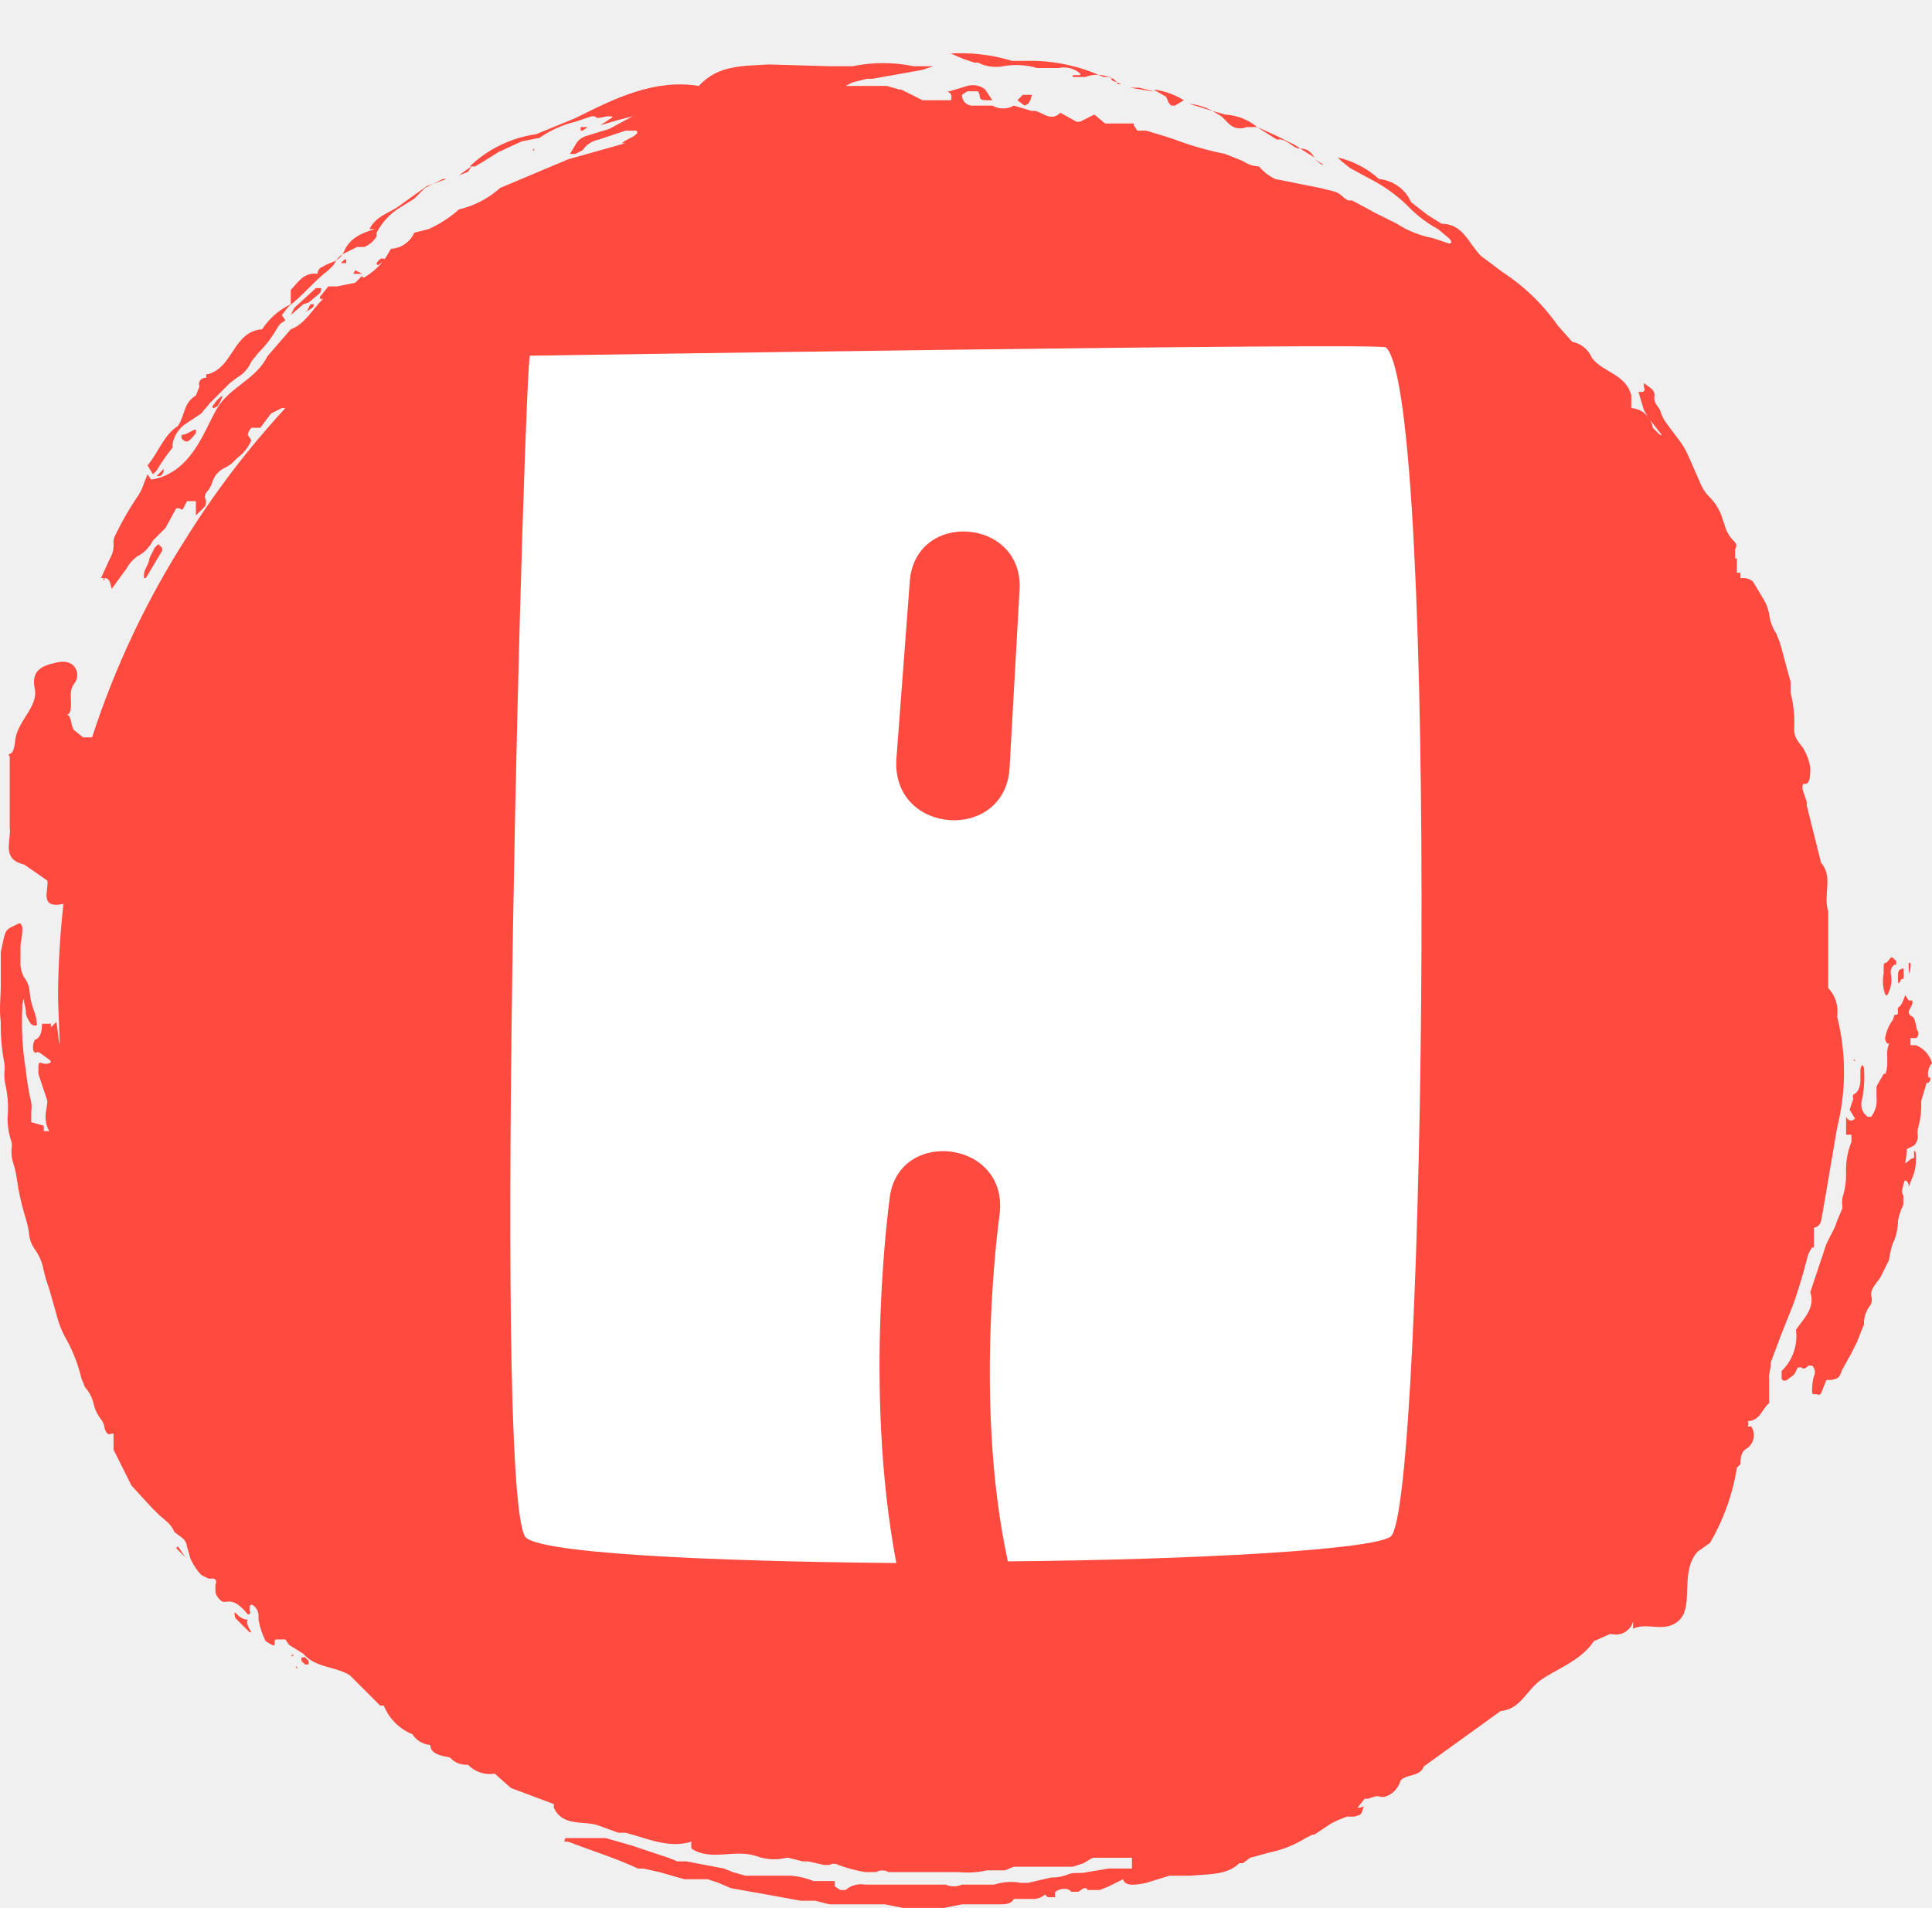
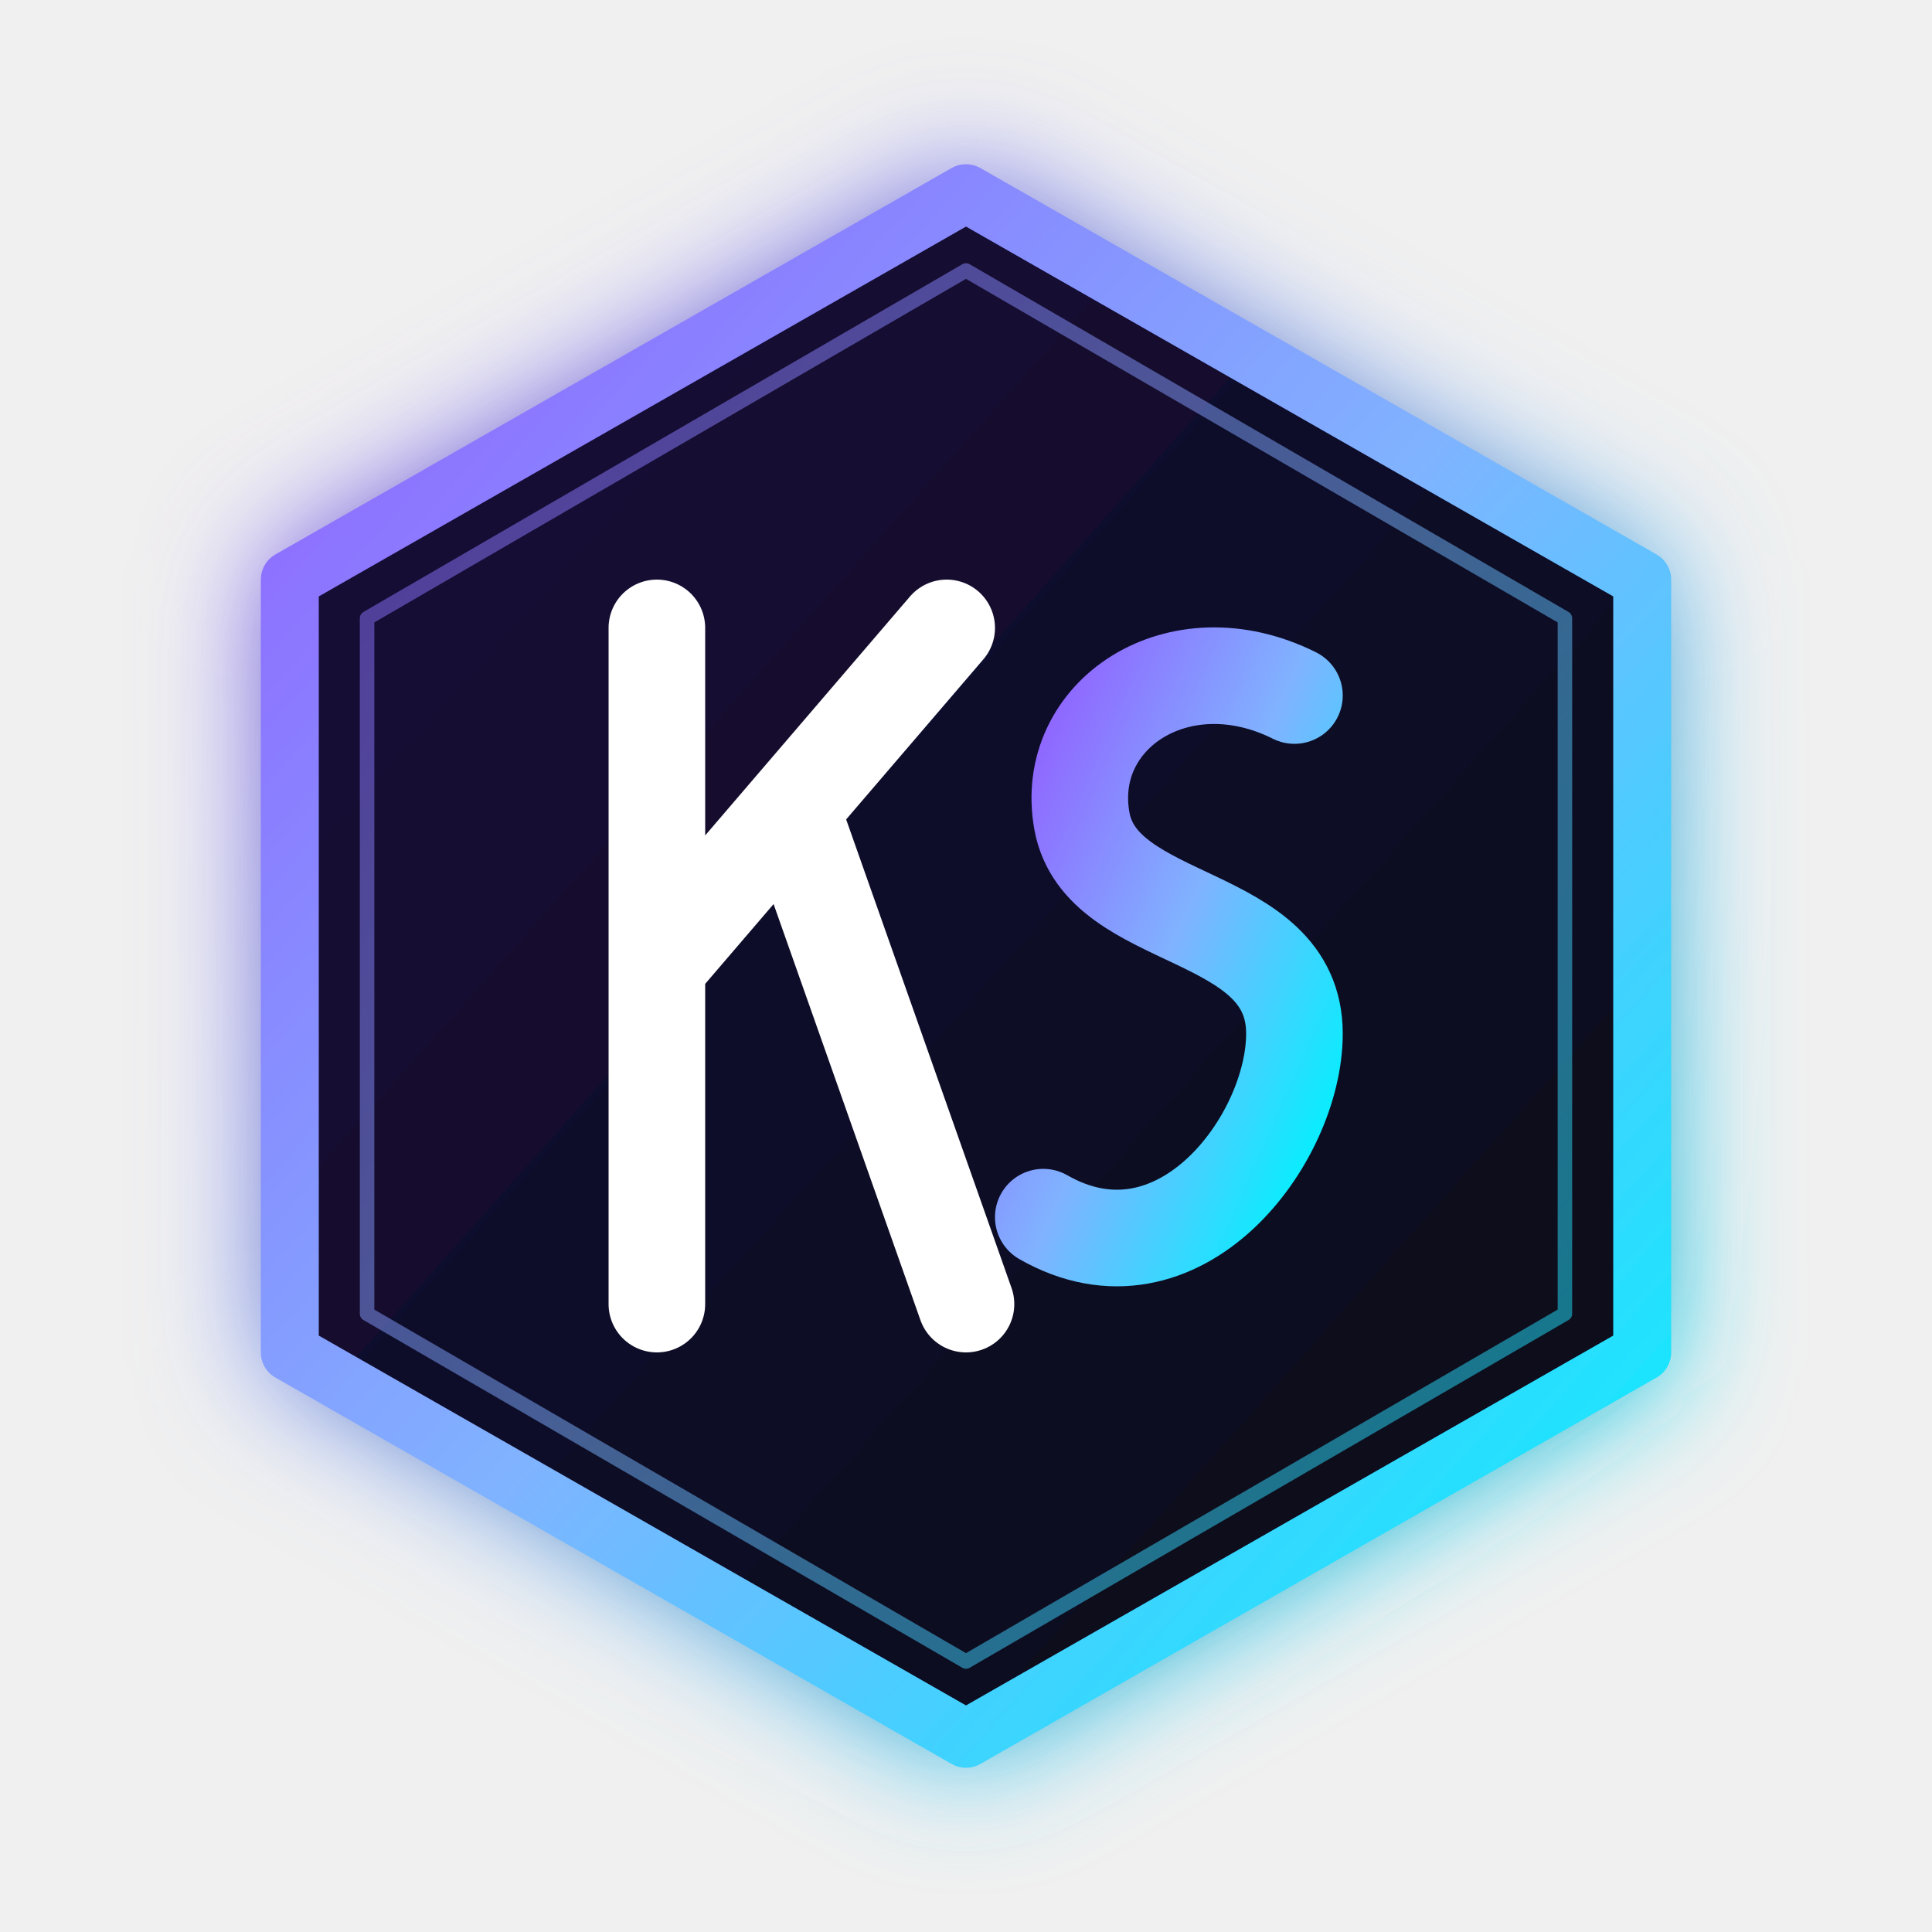
- <svg xmlns="http://www.w3.org/2000/svg" id="svg23" width="308.761" height="304.916" class="css-1j8o68f" version="1.1" viewBox="0 0 106.008 104.687">
-   <g id="SvgjsG2685" fill="#ff4a3f" featurekey="rootContainer" transform="matrix(0.9820593,0,0,0.9820593,-0.05456052,0)">
-     <g id="g17">
-       <path id="path3" d="M19.8 15.3h.5l-.4-.2zm.5.1zm.8-.7c0 .1 0 .1.1.1l.4-.3c-.2-.1-.3-.1-.5.2zm.4-.2zm-4.1 2.3zm-.2.6l.3-.2c.1-.1.1-.2.1-.2h-.2l-.2.4c-.1-.1-.1 0 0 0zm2.2-2.9h-.1l-.2.2h.3zm-2.1 2.4l.6-.5c.1-.1.1-.2.1-.3h-.3l-1.2 1.1-.2.4.7-.6zm-1.1.8z" />
-       <path id="path5" d="M9.7 25v-.2a1.7 1.7 0 0 1 .7-1.1l.9-.6.5-.6.7-.7.4-.4.4-.3a1.9 1.9 0 0 0 .8-.9l.4-.5a5.9 5.9 0 0 0 1-1.3l.2-.3.3-.2-.2-.3.4-.5c.8-.6 1.4-1.4 2.2-2l.3-.3a1.4 1.4 0 0 1 .5-.6l.8-.4h.4a1.4 1.4 0 0 0 .7-.6V13a3.5 3.5 0 0 1 1.3-1.4l.8-.5.2-.2.4-.4 1-.5h.2l-1.1.4-1.4 1c-.6.5-1.4.6-1.8 1.4h.3c-.7.2-1.4.5-1.7 1.2s-.8.6-1.2.9a.4.4 0 0 0-.3.4c-.8-.1-1.1.5-1.5.9v.8a3.9 3.9 0 0 0-1.6 1.4c-1.6.1-1.6 2.1-3 2.5h-.1a.2.2 0 0 0 0 .2c-.3 0-.5.2-.4.5l-.2.5c-.7.4-.6 1.1-1 1.7-.8.5-1.1 1.5-1.7 2.2l.3.5.2-.2a11.6 11.6 0 0 1 .9-1.3zM53.9 3.3l.6.2h.2a2.2 2.2 0 0 0 1.4.2 4.1 4.1 0 0 1 1.9.1h1.2a1.4 1.4 0 0 1 1.2.3.1.1 0 0 1 0 .1H60a.1.1 0 0 0 0 .1h.7a1.8 1.8 0 0 1 1.3 0c.2 0 .1.1.2.2l.5.2h-.2c-.2-.4-.5-.4-.8-.4a9.7 9.7 0 0 0-4.3-.9h-.8A9.8 9.8 0 0 0 53 3h.2zm7.3 3.1zM50.3 4.7zm10.9 1.7h.2-.2zM19 14.7zm32.1-10zm17.6 2.2a.9.9 0 0 0 1 .2h.6a3.1 3.1 0 0 0-1.8-.7l-.7-.2.5.3zm-3.4-1.3c0 .1.1.2.2.3h.2l.5-.3a4.2 4.2 0 0 0-1.7-.6l.7.4zm7.4 2.7l.8.5c-.2-.3-.4-.5-.8-.5z" />
-       <path id="path7" d="M99 76.1l.6-1.6.6-1.5c.2-.5.6-1.8.8-2.6a1.7 1.7 0 0 1 .3-.7h.1v-1.1c.5-.1.4-.6.5-.9l.8-4.7a12.7 12.7 0 0 0 0-6.2 1.9 1.9 0 0 0-.5-1.6v-4.3c-.3-.9.3-1.9-.4-2.7L101 45a.4.4 0 0 0 0-.2l-.2-.6a.5.5 0 0 1 0-.4h.1c.3 0 .3-.5.3-.9a3 3 0 0 0-.4-1.1l-.3-.4a1.1 1.1 0 0 1-.2-.7 6.7 6.7 0 0 0-.2-2v-.6c-.2-.7-.4-1.5-.6-2.2l-.2-.5a2.5 2.5 0 0 1-.4-1.1 2.5 2.5 0 0 0-.3-.8l-.6-1a.8.8 0 0 0-.6-.2h-.1V32h-.2v-.8H97V31a.4.4 0 0 0 0-.1v-.2c.1-.2.1-.3-.1-.5a1.8 1.8 0 0 1-.4-.6l-.2-.6a2.9 2.9 0 0 0-.7-1.2 2.2 2.2 0 0 1-.5-.7l-.7-1.6a4.3 4.3 0 0 0-.6-1l-.6-.8a2.4 2.4 0 0 1-.4-.8l-.2-.3a.6.6 0 0 1-.1-.5.5.5 0 0 0-.2-.4l-.4-.3v.2c.1.2 0 .3-.1.3h-.2l.3 1 .3.5.7.9h-.1l-.2-.2-.2-.2a1.3 1.3 0 0 0-1.2-1.1v-.7c-.3-1.2-1.6-1.3-2.2-2.1a1.5 1.5 0 0 0-1.1-.9l-.8-.9a11.3 11.3 0 0 0-3.1-3l-.8-.6-.4-.3c-.7-.7-1-1.8-2.2-1.8l-.8-.5-.9-.7a2.2 2.2 0 0 0-1.8-1.3 5.1 5.1 0 0 0-2.3-1.2l.2.2.5.4 1.3.7a8.5 8.5 0 0 1 2.1 1.6 6.8 6.8 0 0 0 1.5 1.1l.6.5c.1.1.2.2.1.3H81l-.9-.3a5.6 5.6 0 0 1-2-.8l-1.2-.6-1.3-.7h-.2c-.3-.1-.4-.4-.8-.5l-.8-.2-2.5-.5a2.6 2.6 0 0 1-.9-.7 1.7 1.7 0 0 1-.9-.3l-1-.4a18.1 18.1 0 0 1-2.8-.8l-.6-.2-1-.3h-.5l-.2-.3v-.1h-1.6l-.6-.5-.4.2-.4.2h-.2l-.9-.5c-.6.6-1.1-.2-1.6-.1l-1-.3a1.2 1.2 0 0 1-1.2 0h-1.2a.6.6 0 0 1-.5-.6l.3-.2h.6a.7.7 0 0 1 .1.3c0 .2.2.2.5.2h.2l-.4-.6a1.1 1.1 0 0 0-1-.2l-1 .3H53c.3.2.2.3.2.5h-1.6l-.4-.2-.8-.4h-.1l-.7-.2h-2.3l.4-.2.8-.2h.3l1.7-.3 1.1-.2.6-.2h-1.1a8.4 8.4 0 0 0-3.4 0h-1.3L43 3.6c-1.4.1-2.8 0-3.9 1.2-2.5-.4-4.7.7-6.9 1.8l-2.2.9a6.7 6.7 0 0 0-3.7 1.8h.3l.5-.3.8-.5 1.3-.6 1-.2a6 6 0 0 1 2-.9l.9-.3h.2c.1.2.5 0 .7 0h.2c.1 0 .1.1 0 .1l-.6.4 1-.3.8-.2-1.3.7-1.3.4a1 1 0 0 0-.6.5l-.3.5h.3l.4-.2a1.4 1.4 0 0 1 .9-.6l1.5-.5h.5a.1.1 0 0 1 .1.2c-.2.2-.6.3-.8.5h.2l-3.2.9-3.8 1.6a5.2 5.2 0 0 1-2.3 1.2 6.6 6.6 0 0 1-1.7 1.1l-.8.2a1.5 1.5 0 0 1-1.3.9l-.3.5a3.7 3.7 0 0 1-1.2 1.1h-.1v-.1l-.2.2-.2.2-1 .2h-.5l-.4.5c-.1.1-.1.2 0 .2h.1c-.6.6-1 1.4-1.8 1.7L15 19.9c-.6 1.2-1.8 1.6-2.6 2.6s-1.4 3.9-3.9 4.3l-.2-.3-.2.5a2.7 2.7 0 0 1-.4.8 16.9 16.9 0 0 0-1.2 2.1.8.8 0 0 0-.1.5 1.4 1.4 0 0 1-.2.8l-.5 1.1h.2c.3 0 .3.3.4.6l.8-1.1a2.2 2.2 0 0 1 .6-.7 2 2 0 0 0 .9-.9l.3-.3.4-.4.6-1.1h.2c.1.1.1.1.2 0l.2-.4h.5v.8l.5-.5a.5.5 0 0 0 0-.5.4.4 0 0 1 .1-.3 1.5 1.5 0 0 0 .3-.5 1.3 1.3 0 0 1 .8-.9l.3-.2.3-.3a2.4 2.4 0 0 0 .8-1l-.2-.3c0-.1.1-.3.2-.4h.5l.6-.8.6-.3h.2a48.8 48.8 0 0 0-5.5 7.2h-.1.1a48.4 48.4 0 0 0-5.3 11.2h-.5l-.5-.4c-.2-.2-.1-.7-.4-.9h.1c.3-.5-.1-1.2.3-1.7s.1-1.4-.9-1.2-1.5.5-1.3 1.5-1 1.8-1.1 2.9-.5.5-.3.9v3.9c.1.8-.5 1.8.8 2.1l1.3.9c.1.5-.5 1.6.9 1.3a49.2 49.2 0 0 0-.3 5c0 1.1.1 2.2.1 3.3v-.4c-.1-.4-.1-.8-.2-1.3l-.3.3v-.2h-.5c0 .5-.1.8-.4.9a.9.9 0 0 0-.1.5c0 .1.1.3.2.2s.4.2.7.4-.2.3-.4.2-.2.1-.2.3v.3l.5 1.5c0 .3-.1.6-.1.9a1.7 1.7 0 0 0 .2.8h-.3v-.3l-.7-.2v-.6a1.5 1.5 0 0 0 0-.5 14.6 14.6 0 0 1-.3-1.8 16.6 16.6 0 0 1-.2-3.5.9.9 0 0 1 .1-.5v.2a2.9 2.9 0 0 1 .1.5.8.8 0 0 0 .1.4c.1.2.2.4.4.4s.1-.1.1-.2a2.1 2.1 0 0 0-.1-.5 4.2 4.2 0 0 1-.3-1.3 1.5 1.5 0 0 0-.3-.7 1.6 1.6 0 0 1-.2-.9v-.8c0-.3.1-.6.1-.9a.5.5 0 0 0-.1-.4h-.1c-.8.4-.7.2-1 1.6V55c0 .7-.1 1.4 0 2.1a10.8 10.8 0 0 0 .2 2.3 1.8 1.8 0 0 1 0 .5 3.1 3.1 0 0 0 .1.9 5.9 5.9 0 0 1 .1 1.3 3.9 3.9 0 0 0 .2 1.7 1.2 1.2 0 0 1 0 .4 2.1 2.1 0 0 0 .1.8 4.9 4.9 0 0 1 .2.9 14 14 0 0 0 .5 2.2 5 5 0 0 1 .2 1 1.7 1.7 0 0 0 .3.7 2.9 2.9 0 0 1 .5 1.2 8.5 8.5 0 0 0 .3 1l.4 1.4a5.4 5.4 0 0 0 .6 1.5 8.5 8.5 0 0 1 .8 2.1l.2.5a2.1 2.1 0 0 1 .5 1 2.1 2.1 0 0 0 .4.8 1 1 0 0 1 .2.5c.1.3.2.4.4.3h.1v.9l.5 1 .5 1 1.1 1.2.4.4c.3.3.7.5.9 1l.4.3a.7.7 0 0 1 .3.5l.2.7a3.3 3.3 0 0 0 .6.9l.4.2h.3a.2.2 0 0 1 .1.3 2.5 2.5 0 0 0 0 .5.9.9 0 0 0 .4.5h.2c.4-.1.8.2 1.2.7h.1c0-.1.1-.1 0-.2v-.2c0-.1.1-.2.2-.1a.7.7 0 0 1 .3.6v.2a4.3 4.3 0 0 0 .4 1.2c.5.3.5.3.5.1s0-.2.2-.2h.4l.2.3.8.5c.7.8 1.8.7 2.6 1.2l1.7 1.7h.2a2.9 2.9 0 0 0 1.6 1.6 1.3 1.3 0 0 0 1 .6c0 .5.6.6 1.1.7a1.2 1.2 0 0 0 .8.4h.2a1.7 1.7 0 0 0 1.5.5l.9.8 2.4.9v.2c.5 1.1 1.7.7 2.5 1l1.1.4h.4c1.2.3 2.4.9 3.7.5a.7.7 0 0 0 0 .4c1.1.7 2.4 0 3.6.4a2.9 2.9 0 0 0 1.7.1h.1l.8.2h.3l.9.2h.3a.5.5 0 0 1 .5 0 7.9 7.9 0 0 0 1.5.4h.6a.7.7 0 0 1 .7 0h3.9a5 5 0 0 0 1.6-.1h1l.5-.2H60l.6-.2.5-.3h2.2v.6H62l-1.2.2c-.4.1-.7 0-1 .1a2.4 2.4 0 0 1-1 .2l-1.3.3h-.4a3.1 3.1 0 0 0-1.5.1h-1.8a1.1 1.1 0 0 1-.9 0h-4.5a1.3 1.3 0 0 0-1.1.3H47l-.3-.2v-.3h-1.2a4.1 4.1 0 0 0-1.3-.3h-2.5l-.7-.2-.5-.2-2.1-.4h-.5l-.5-.2-2.1-.7-1.4-.4h-2.2c-.1 0-.1.1-.1.2h.2c1.3.5 2.6.9 3.9 1.5h.3l.9.2 1.4.4h1.3l.6.2.7.3 1.7.3 1.1.2 1.1.2h.8l.8.2h3.1l1 .2h2.3l1-.2H56c.4 0 .6-.1.7-.3h1a1 1 0 0 0 .8-.3c-.1.1 0 .1.1.2h.4v-.2c0-.1 0-.1.2-.2s.6-.1.7.1h.4l.3-.2c.2 0 .2 0 .2.1h.7l.5-.2.8-.4c.1.3.4.4 1.3.2l1.3-.4h1.2c.9-.1 2 0 2.7-.7h.2l.4-.3 1.1-.3a6.1 6.1 0 0 0 2-.8l.4-.2h.1l.9-.6.4-.2.5-.2h.4c.4-.1.4-.1.5-.4s0-.1-.2-.1h-.1l.4-.5h.2c.3-.1.5-.2.7-.1h.2a1.3 1.3 0 0 0 .9-.9c.3-.4 1.1-.2 1.3-.8l4.3-3.1c1.1-.1 1.4-1.1 2.2-1.7s2.3-1.1 3-2.2l.9-.4h.1a1 1 0 0 0 1.2-.7v.4c.8-.4 1.8.3 2.6-.5s0-2.7 1-3.8l.7-.5a12.1 12.1 0 0 0 1.5-4.2l.2-.2c0-.3 0-.7.4-.9a.9.9 0 0 0 .2-1.2h-.2a.3.3 0 0 0 0-.3c.7 0 .8-.7 1.2-1V77a.5.5 0 0 1 0-.2 3.8 3.8 0 0 0 .1-.7zM5.9 32.2z" />
-       <path id="path9" d="M26.4 9.3l-.3.2-.4.3.5-.2zm6.1-2h.1l.3-.2h-.4zm-2.6 1l-.1.1h.1v-.1zm-1.5 1.4zm1.3-.2zm-6.3 3.1zM9.2 26.2l-.4.4H9a.4.4 0 0 0 .2-.4zm3-3.5a2.1 2.1 0 0 0 .3-.6 1.5 1.5 0 0 0-.5.5c-.1.1-.1.2 0 .2zM11 24.2V24c-.2 0-.5.3-.8.3v.2c.3.3.4.2.8-.3zm3 66.2zM73.9 9.2h.1l-.5-.3zm-2.5-1.4c.5-.1.8.4 1.2.5h.1l-.3-.2-1-.5-1.1-.5.3.2zM52.8 3.1zm11.7 2h-.1l-1.2-.2h.5zm2 .7l1.3.4a3.3 3.3 0 0 0-1.3-.4zm-9 0a1 1 0 0 0 .2-.5h-.5l-.3.3.4.3zm9 1.6zM49.9 4.2zm2.9.7zM48.5 4zm13.8 2.1a.5.5 0 0 0 0 .1zm44.8 52.3h-.3V58h.3c.1 0 .2-.3.1-.4s-.1-.7-.3-.8a.3.3 0 0 1-.2-.3l.2-.4a.4.4 0 0 0 0-.2h-.2l-.2-.3c-.1.3-.2.6-.4.7a.5.5 0 0 0 0 .2c0 .1 0 .2-.1.2h-.1a1.1 1.1 0 0 1-.1.3 2.3 2.3 0 0 0-.4.9.4.4 0 0 0 .1.4h.1a1.7 1.7 0 0 0-.1.8v.4a1.8 1.8 0 0 1-.1.5h-.1l-.4.7v.6a1.5 1.5 0 0 1-.3 1.1h-.2l-.2-.2a.9.9 0 0 1-.1-.8 6.5 6.5 0 0 0 .1-1.7c0-.1-.1-.2-.1-.2a.5.5 0 0 0-.1.3v.6c0 .2-.1.6-.3.7s-.1.2-.1.3l-.2.6.3.5c-.2.2-.4.1-.5-.1v1h.3v.4a4.2 4.2 0 0 0-.3 1.4 3.3 3.3 0 0 0 0 .4 4 4 0 0 1-.2 1.3 2 2 0 0 0 0 .6l-.3.7a3.2 3.2 0 0 1-.3.7l-.3.6-.9 2.7c.3.9-.4 1.5-.8 2.1a2.7 2.7 0 0 1-.8 2.3v.4c0 .1.1.2.3.1l.4-.3.2-.4h.2c.1.1.2.1.4-.1h.2a.5.5 0 0 1 .1.6 2.9 2.9 0 0 0-.1.8c0 .1 0 .2.1.2h.2c.1.1.2 0 .3-.3l.2-.5h.3c.4-.1.4-.1.6-.6l.5-.9.3-.6.4-1a1.6 1.6 0 0 1 .3-1 .6.6 0 0 0 .1-.6c0-.2 0-.3.2-.6l.3-.4.5-1a4.7 4.7 0 0 1 .2-.9 3 3 0 0 0 .3-1.3 3.8 3.8 0 0 1 .3-.9v-.5c-.1-.2-.1-.2 0-.6s.1-.2.2-.2a.4.4 0 0 1 .1.3l.2-.5a2.3 2.3 0 0 0 .2-.9v-.3c0-.1 0-.3-.1-.3v.4c-.2 0-.3.2-.5.3a6.4 6.4 0 0 0 .1-.8l.4-.2a.7.7 0 0 0 .2-.6 1.4 1.4 0 0 1 0-.3 4.8 4.8 0 0 0 .2-1.4v-.2l.3-1h.1a.3.3 0 0 0 .1-.3h-.1a.9.9 0 0 1 .2-.8 1.5 1.5 0 0 0-.9-1zm-1.2 7.8zm-.2-9.9zm0 0zM9.1 30.8a.3.3 0 0 0 0-.2l-.2-.2-.2.2-.3.6c0 .3-.3.6-.3.9v.2h.1zm96.3 24.8h.1a1.7 1.7 0 0 0 .2-1.2.5.5 0 0 1 .2-.5h.1v-.2l-.2-.2h-.1c-.1.1-.2.3-.3.3s-.1.1-.1.3v.3a2.2 2.2 0 0 0 .1 1.2zM13.2 90.1c-.1 0 0 .2 0 .3l.8.8h.1c-.2-.3-.3-.6-.2-.7a.9.9 0 0 1-.5-.2zm.8.3zm92.3-35.7h.1a2 2 0 0 0 0-.6c-.3.1-.3.1-.3.6s.1.1.2 0z" />
-       <path id="path11" d="M106.7 62a.6.6 0 0 0 .1-.5c0-.1-.1-.2-.1-.1h-.2v.2c0 .4.1.5.2.4zm.1-8.2h-.1v.6a1 1 0 0 0 .1-.6zM17.1 92.6h-.2v.2l.2.2h.2v-.2zm86.6-33.3c0-.1 0-.1-.1-.1zM9.9 86.5l.5.5-.4-.6z" />
-       <circle id="circle13" cx="10.5" cy="87.1" transform="rotate(-24.8 10.4 87.159)" />
-       <path id="path15" d="M9.7 30.1h-.1v.2-.2h.1zm83.2-6.6l-.2-.3h-.1zm-14.7 77.1zM5.9 32.2zm-.1.2a.3.3 0 0 0 .1-.2v.2zm1.9-4.9zM61.5 2.4zm42.8 58.2v.1-.1zM16.4 92.5h-.1c.1.1.2 0 .1-.1zm.2.7h.1l-.1-.1v.1zm73.9-71.3zm15.2 34.4zM14.6 91.7zm92.1-37zm-.8 11.4zM34.6 0z" />
-     </g>
-   </g>
-   <g id="SvgjsG2686" fill="#fff" featurekey="nameFeature-0" transform="matrix(2.284354,0,0,2.284354,27.98006,-5.60952)">
-     <path id="path20" d="M9.6 16.48 l-0.32 4.24 c-0.08 1.8 2.6 1.96 2.72 0.2 l0.24 -4.28 c0.12 -1.76 -2.56 -1.96 -2.64 -0.16 z M0.48 11 l0 0 c0.04 0 20.48 -0.32 20.56 -0.2 c1.28 1.12 0.96 27.8 0.12 28.56 c-0.4 0.32 -4.64 0.56 -9.2 0.6 c-0.84 -3.84 -0.2 -8.32 -0.2 -8.32 c0.24 -1.8 -2.44 -2.12 -2.64 -0.4 c0 0.04 -0.64 4.52 0.16 8.76 c-4.56 -0.04 -8.68 -0.24 -8.92 -0.64 c-0.8 -1.44 0 -28.28 0.12 -28.36 z" />
-   </g>
+ <svg xmlns="http://www.w3.org/2000/svg" viewBox="0 0 200 200" width="100%" height="100%">
+   <defs>
+     <linearGradient id="bgGrad" x1="0%" y1="0%" x2="100%" y2="100%">
+       <stop offset="0%" stop-color="#1a103c" />
+       <stop offset="100%" stop-color="#050816" />
+     </linearGradient>
+     <linearGradient id="accentGrad" x1="0%" y1="0%" x2="100%" y2="100%">
+       <stop offset="0%" stop-color="#915EFF" />
+       <stop offset="50%" stop-color="#80b3ff" />
+       <stop offset="100%" stop-color="#00f2fe" />
+     </linearGradient>
+     <filter id="glow" x="-20%" y="-20%" width="140%" height="140%">
+       <feGaussianBlur stdDeviation="6" result="blur" />
+       <feComposite in="SourceGraphic" in2="blur" operator="over" />
+     </filter>
+   </defs>
+   <polygon points="100,20 170,60 170,140 100,180 30,140 30,60" fill="url(#bgGrad)" stroke="url(#accentGrad)" stroke-width="6" stroke-linejoin="round" filter="url(#glow)" />
+   <polygon points="100,28 162,64 162,136 100,172 38,136 38,64" fill="none" stroke="url(#accentGrad)" stroke-width="1.5" stroke-opacity="0.5" stroke-linejoin="round" />
+   <path d="M 68 65 L 68 135 M 68 100 L 98 65 M 82 84 L 100 135" stroke="white" stroke-width="10" stroke-linecap="round" stroke-linejoin="round" />
+   <path d="M 134 72 C 122 66, 110 74, 112 85 C 114 96, 134 94, 134 107 C 134 118, 122 134, 108 126" fill="none" stroke="url(#accentGrad)" stroke-width="10" stroke-linecap="round" stroke-linejoin="round" />
</svg>
